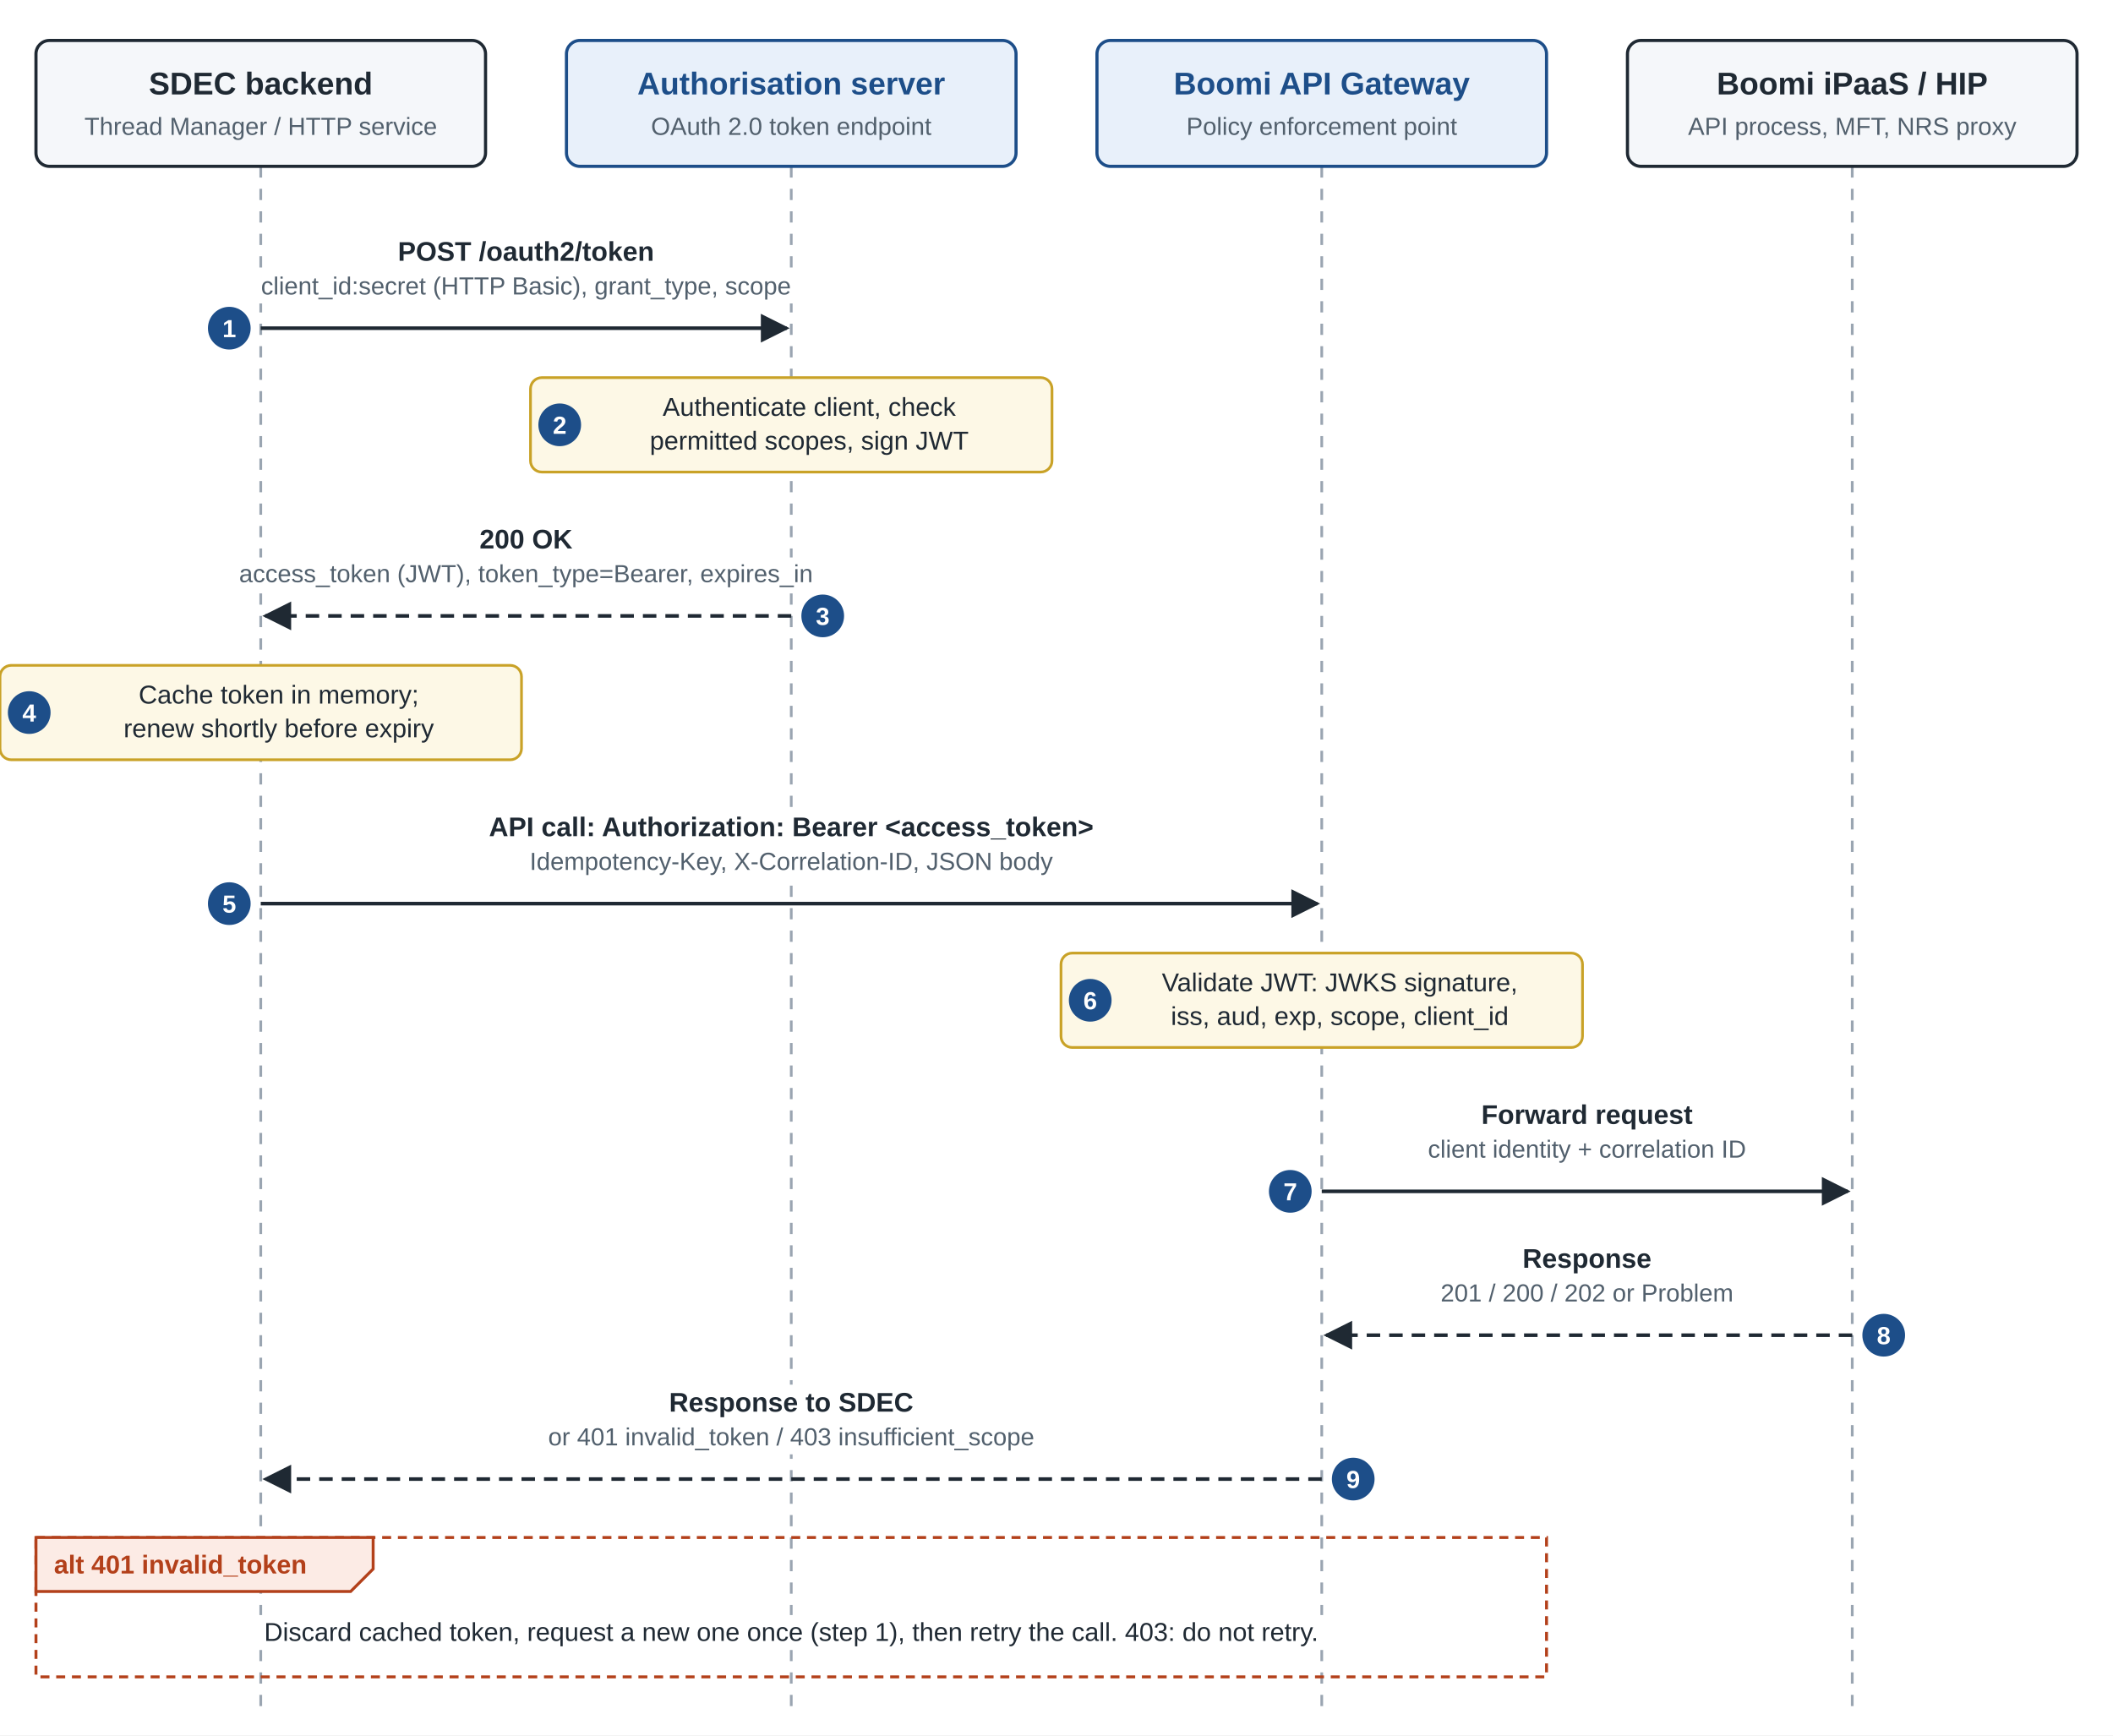
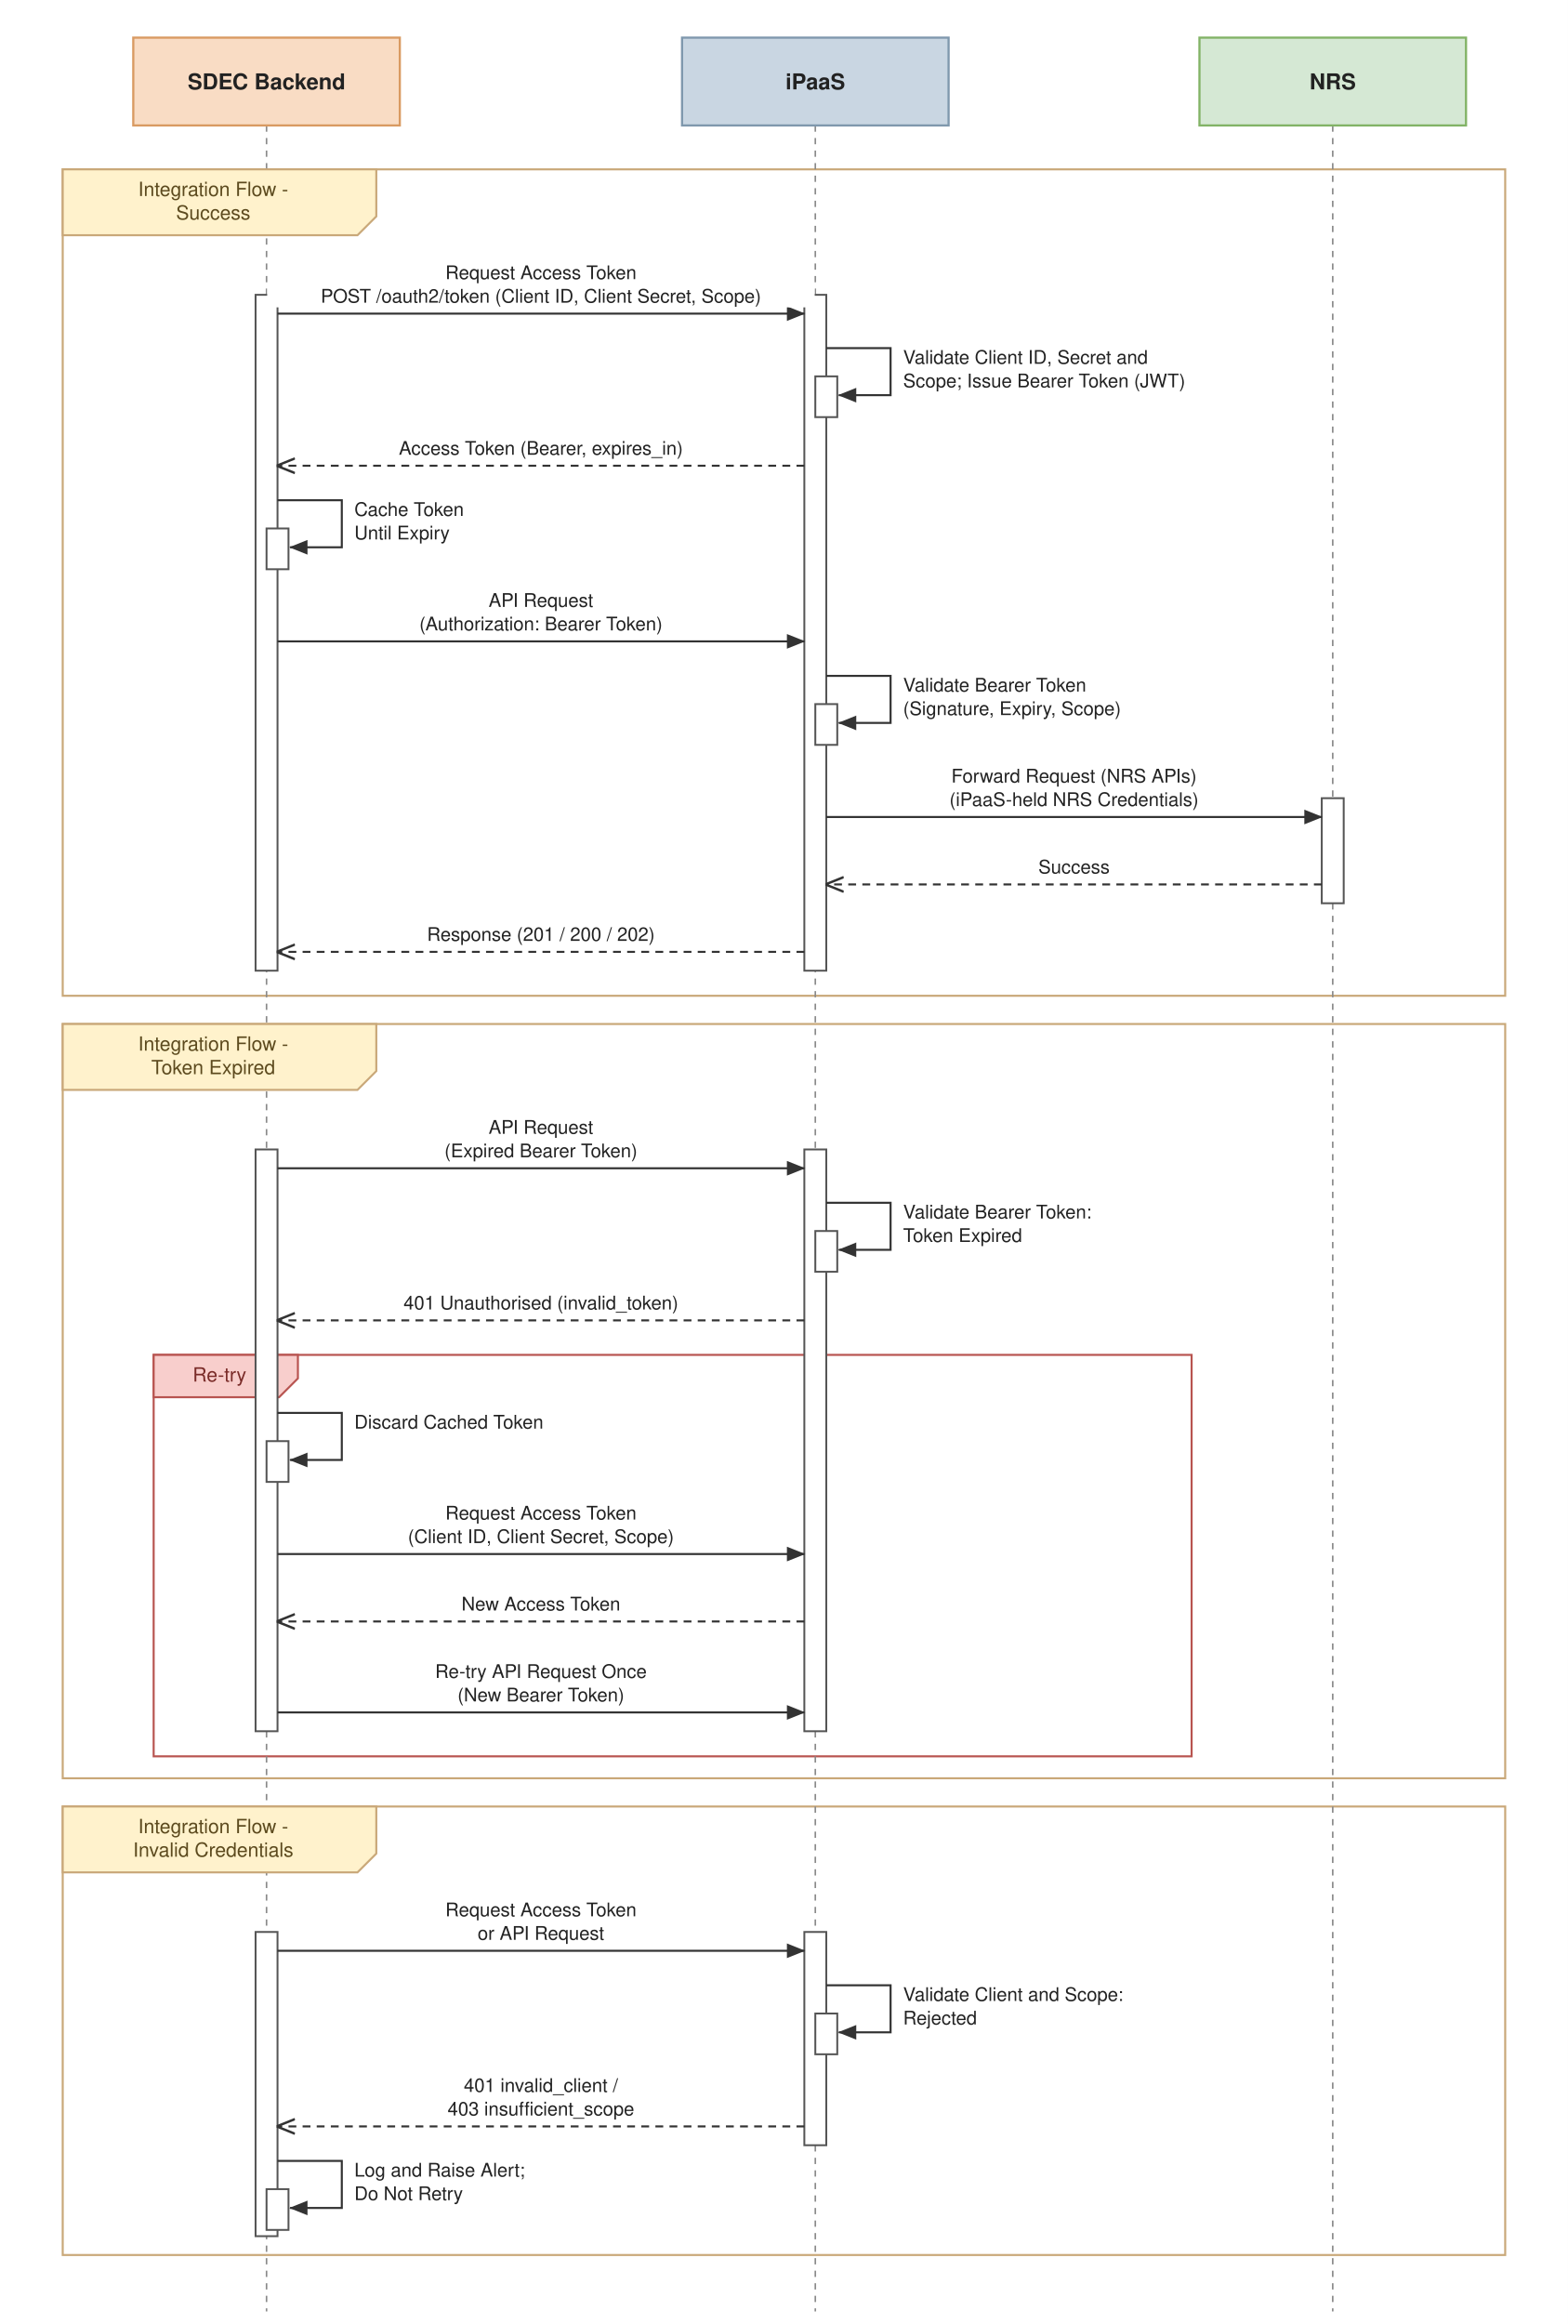
- <svg xmlns="http://www.w3.org/2000/svg" viewBox="0 0 940 772" role="img" aria-label="OAuth 2.0 client credentials sequence for SDEC" font-family="Segoe UI, Arial, sans-serif">
+ <svg xmlns="http://www.w3.org/2000/svg" viewBox="0 0 1000 1482" role="img" aria-label="OAuth 2.0 client credentials sequence between SDEC Backend, iPaaS and NRS" font-family="Helvetica, Arial, sans-serif">
  <defs>
-     <marker id="ah" viewBox="0 0 10 10" refX="9" refY="5" markerWidth="8" markerHeight="8" orient="auto-start-reverse">
-       <path d="M0,0 L10,5 L0,10 z" fill="#1f2933" />
+     <marker id="fa" viewBox="0 0 10 10" refX="9.5" refY="5" markerWidth="9" markerHeight="9" orient="auto">
+       <path d="M0,1 L10,5 L0,9 z" fill="#333" />
+     </marker>
+     <marker id="oa" viewBox="0 0 10 10" refX="9.5" refY="5" markerWidth="9" markerHeight="9" orient="auto">
+       <path d="M0,1 L10,5 L0,9" fill="none" stroke="#333" stroke-width="1.3" />
    </marker>
  </defs>
-   <rect width="940" height="772" fill="#ffffff" />
-   <line x1="116" y1="74" x2="116" y2="762" stroke="#9aa5b1" stroke-width="1.2" stroke-dasharray="5 5" />
-   <rect x="16.0" y="18" width="200" height="56" rx="6" fill="#f5f7fa" stroke="#1f2933" stroke-width="1.4" />
-   <text x="116" y="42" text-anchor="middle" font-size="14" font-weight="600" fill="#1f2933">SDEC backend</text>
-   <text x="116" y="60" text-anchor="middle" font-size="11" fill="#52606d">Thread Manager / HTTP service</text>
-   <line x1="352" y1="74" x2="352" y2="762" stroke="#9aa5b1" stroke-width="1.2" stroke-dasharray="5 5" />
-   <rect x="252.0" y="18" width="200" height="56" rx="6" fill="#e8f0fa" stroke="#1d4e89" stroke-width="1.4" />
-   <text x="352" y="42" text-anchor="middle" font-size="14" font-weight="600" fill="#1d4e89">Authorisation server</text>
-   <text x="352" y="60" text-anchor="middle" font-size="11" fill="#52606d">OAuth 2.0 token endpoint</text>
-   <line x1="588" y1="74" x2="588" y2="762" stroke="#9aa5b1" stroke-width="1.2" stroke-dasharray="5 5" />
-   <rect x="488.0" y="18" width="200" height="56" rx="6" fill="#e8f0fa" stroke="#1d4e89" stroke-width="1.4" />
-   <text x="588" y="42" text-anchor="middle" font-size="14" font-weight="600" fill="#1d4e89">Boomi API Gateway</text>
-   <text x="588" y="60" text-anchor="middle" font-size="11" fill="#52606d">Policy enforcement point</text>
-   <line x1="824" y1="74" x2="824" y2="762" stroke="#9aa5b1" stroke-width="1.2" stroke-dasharray="5 5" />
-   <rect x="724.0" y="18" width="200" height="56" rx="6" fill="#f5f7fa" stroke="#1f2933" stroke-width="1.4" />
-   <text x="824" y="42" text-anchor="middle" font-size="14" font-weight="600" fill="#1f2933">Boomi iPaaS / HIP</text>
-   <text x="824" y="60" text-anchor="middle" font-size="11" fill="#52606d">API process, MFT, NRS proxy</text>
-   <line x1="116" y1="146" x2="350" y2="146" stroke="#1f2933" stroke-width="1.6" marker-end="url(#ah)" />
-   <rect x="169.5" y="104.0" width="129.0" height="16.0" fill="#ffffff" />
-   <rect x="82.2" y="120.0" width="303.7" height="15.0" fill="#ffffff" />
-   <text x="234.0" y="116" text-anchor="middle" font-size="12" font-weight="600" fill="#1f2933">POST /oauth2/token</text>
-   <text x="234.0" y="131" text-anchor="middle" font-size="11" fill="#52606d">client_id:secret (HTTP Basic), grant_type, scope</text>
-   <circle cx="102" cy="146" r="9.5" fill="#1d4e89" />
-   <text x="102" y="150" text-anchor="middle" font-size="11" font-weight="700" fill="#ffffff">1</text>
-   <rect x="236.0" y="168" width="232" height="42" rx="5" fill="#fdf8e6" stroke="#c9a227" stroke-width="1.2" />
-   <text x="360.0" y="185" text-anchor="middle" font-size="11.5" fill="#1f2933">Authenticate client, check</text>
-   <text x="360.0" y="200" text-anchor="middle" font-size="11.5" fill="#1f2933">permitted scopes, sign JWT</text>
-   <circle cx="249.0" cy="189" r="9.5" fill="#1d4e89" />
-   <text x="249.0" y="193" text-anchor="middle" font-size="11" font-weight="700" fill="#ffffff">2</text>
-   <line x1="352" y1="274" x2="118" y2="274" stroke="#1f2933" stroke-width="1.6" stroke-dasharray="6 4" marker-end="url(#ah)" />
-   <rect x="209.8" y="232.0" width="48.3" height="16.0" fill="#ffffff" />
-   <rect x="79.1" y="248.0" width="309.8" height="15.0" fill="#ffffff" />
-   <text x="234.0" y="244" text-anchor="middle" font-size="12" font-weight="600" fill="#1f2933">200 OK</text>
-   <text x="234.0" y="259" text-anchor="middle" font-size="11" fill="#52606d">access_token (JWT), token_type=Bearer, expires_in</text>
-   <circle cx="366" cy="274" r="9.5" fill="#1d4e89" />
-   <text x="366" y="278" text-anchor="middle" font-size="11" font-weight="700" fill="#ffffff">3</text>
-   <rect x="0.0" y="296" width="232" height="42" rx="5" fill="#fdf8e6" stroke="#c9a227" stroke-width="1.2" />
-   <text x="124.0" y="313" text-anchor="middle" font-size="11.5" fill="#1f2933">Cache token in memory;</text>
-   <text x="124.0" y="328" text-anchor="middle" font-size="11.5" fill="#1f2933">renew shortly before expiry</text>
-   <circle cx="13.0" cy="317" r="9.5" fill="#1d4e89" />
-   <text x="13.0" y="321" text-anchor="middle" font-size="11" font-weight="700" fill="#ffffff">4</text>
-   <line x1="116" y1="402" x2="586" y2="402" stroke="#1f2933" stroke-width="1.6" marker-end="url(#ah)" />
-   <rect x="193.4" y="360.0" width="317.1" height="16.0" fill="#ffffff" />
-   <rect x="212.5" y="376.0" width="279.0" height="15.0" fill="#ffffff" />
-   <text x="352.0" y="372" text-anchor="middle" font-size="12" font-weight="600" fill="#1f2933">API call: Authorization: Bearer &lt;access_token&gt;</text>
-   <text x="352.0" y="387" text-anchor="middle" font-size="11" fill="#52606d">Idempotency-Key, X-Correlation-ID, JSON body</text>
-   <circle cx="102" cy="402" r="9.5" fill="#1d4e89" />
-   <text x="102" y="406" text-anchor="middle" font-size="11" font-weight="700" fill="#ffffff">5</text>
-   <rect x="472.0" y="424" width="232" height="42" rx="5" fill="#fdf8e6" stroke="#c9a227" stroke-width="1.2" />
-   <text x="596.0" y="441" text-anchor="middle" font-size="11.5" fill="#1f2933">Validate JWT: JWKS signature,</text>
-   <text x="596.0" y="456" text-anchor="middle" font-size="11.5" fill="#1f2933">iss, aud, exp, scope, client_id</text>
-   <circle cx="485.0" cy="445" r="9.5" fill="#1d4e89" />
-   <text x="485.0" y="449" text-anchor="middle" font-size="11" font-weight="700" fill="#ffffff">6</text>
-   <line x1="588" y1="530" x2="822" y2="530" stroke="#1f2933" stroke-width="1.6" marker-end="url(#ah)" />
-   <rect x="651.6" y="488.0" width="108.8" height="16.0" fill="#ffffff" />
-   <rect x="603.4" y="504.0" width="205.1" height="15.0" fill="#ffffff" />
-   <text x="706.0" y="500" text-anchor="middle" font-size="12" font-weight="600" fill="#1f2933">Forward request</text>
-   <text x="706.0" y="515" text-anchor="middle" font-size="11" fill="#52606d">client identity + correlation ID</text>
-   <circle cx="574" cy="530" r="9.5" fill="#1d4e89" />
-   <text x="574" y="534" text-anchor="middle" font-size="11" font-weight="700" fill="#ffffff">7</text>
-   <line x1="824" y1="594" x2="590" y2="594" stroke="#1f2933" stroke-width="1.6" stroke-dasharray="6 4" marker-end="url(#ah)" />
-   <rect x="675.1" y="552.0" width="61.8" height="16.0" fill="#ffffff" />
-   <rect x="621.9" y="568.0" width="168.2" height="15.0" fill="#ffffff" />
-   <text x="706.0" y="564" text-anchor="middle" font-size="12" font-weight="600" fill="#1f2933">Response</text>
-   <text x="706.0" y="579" text-anchor="middle" font-size="11" fill="#52606d">201 / 200 / 202 or Problem</text>
-   <circle cx="838" cy="594" r="9.5" fill="#1d4e89" />
-   <text x="838" y="598" text-anchor="middle" font-size="11" font-weight="700" fill="#ffffff">8</text>
-   <line x1="588" y1="658" x2="118" y2="658" stroke="#1f2933" stroke-width="1.6" stroke-dasharray="6 4" marker-end="url(#ah)" />
-   <rect x="294.2" y="616.0" width="115.5" height="16.0" fill="#ffffff" />
-   <rect x="209.4" y="632.0" width="285.2" height="15.0" fill="#ffffff" />
-   <text x="352.0" y="628" text-anchor="middle" font-size="12" font-weight="600" fill="#1f2933">Response to SDEC</text>
-   <text x="352.0" y="643" text-anchor="middle" font-size="11" fill="#52606d">or 401 invalid_token / 403 insufficient_scope</text>
-   <circle cx="602" cy="658" r="9.5" fill="#1d4e89" />
-   <text x="602" y="662" text-anchor="middle" font-size="11" font-weight="700" fill="#ffffff">9</text>
-   <rect x="16" y="684" width="672" height="62" fill="none" stroke="#b3401a" stroke-width="1.3" stroke-dasharray="4 3" />
-   <path d="M16,684 h150 v14 l-10,10 h-140 z" fill="#fcebe5" stroke="#b3401a" stroke-width="1.3" />
-   <text x="24" y="700" font-size="11.5" font-weight="700" fill="#b3401a">alt  401 invalid_token</text>
-   <rect x="45.3" y="718.5" width="613.4" height="15.5" fill="#ffffff" />
-   <text x="352.0" y="730" text-anchor="middle" font-size="11.5" fill="#1f2933">Discard cached token, request a new one once (step 1), then retry the call. 403: do not retry.</text>
+   <rect width="1000" height="1482" fill="#ffffff" />
+   <rect x="40" y="108" width="920" height="527" fill="none" stroke="#c9a879" stroke-width="1.3" />
+   <rect x="40" y="653" width="920" height="481" fill="none" stroke="#c9a879" stroke-width="1.3" />
+   <rect x="40" y="1152" width="920" height="286" fill="none" stroke="#c9a879" stroke-width="1.3" />
+   <rect x="98" y="864" width="662" height="256" fill="none" stroke="#b85450" stroke-width="1.3" />
+   <line x1="170" y1="80" x2="170" y2="1474" stroke="#8a8a8a" stroke-width="1" stroke-dasharray="4 4" />
+   <line x1="520" y1="80" x2="520" y2="1474" stroke="#8a8a8a" stroke-width="1" stroke-dasharray="4 4" />
+   <line x1="850" y1="80" x2="850" y2="1474" stroke="#8a8a8a" stroke-width="1" stroke-dasharray="4 4" />
+   <path d="M40,108 h200 v30 l-12,12 h-188 z" fill="#fff2cc" stroke="#c9a879" stroke-width="1.3" />
+   <text x="136.0" y="125" text-anchor="middle" font-size="12.5" fill="#5c4a1e">Integration Flow -</text>
+   <text x="136.0" y="140" text-anchor="middle" font-size="12.5" fill="#5c4a1e">Success</text>
+   <path d="M40,653 h200 v30 l-12,12 h-188 z" fill="#fff2cc" stroke="#c9a879" stroke-width="1.3" />
+   <text x="136.0" y="670" text-anchor="middle" font-size="12.5" fill="#5c4a1e">Integration Flow -</text>
+   <text x="136.0" y="685" text-anchor="middle" font-size="12.5" fill="#5c4a1e">Token Expired</text>
+   <path d="M40,1152 h200 v30 l-12,12 h-188 z" fill="#fff2cc" stroke="#c9a879" stroke-width="1.3" />
+   <text x="136.0" y="1169" text-anchor="middle" font-size="12.5" fill="#5c4a1e">Integration Flow -</text>
+   <text x="136.0" y="1184" text-anchor="middle" font-size="12.5" fill="#5c4a1e">Invalid Credentials</text>
+   <path d="M98,864 h92 v15 l-12,12 h-80 z" fill="#f8cecc" stroke="#b85450" stroke-width="1.3" />
+   <text x="140.0" y="881" text-anchor="middle" font-size="12.5" fill="#7a2b28">Re-try</text>
+   <rect x="85.0" y="24" width="170" height="56" fill="#f9dcc4" stroke="#d99a62" stroke-width="1.4" />
+   <text x="170" y="57.0" text-anchor="middle" font-size="14" font-weight="600" fill="#222">SDEC Backend</text>
+   <rect x="435.0" y="24" width="170" height="56" fill="#c9d6e2" stroke="#7f98ad" stroke-width="1.4" />
+   <text x="520" y="57.0" text-anchor="middle" font-size="14" font-weight="600" fill="#222">iPaaS</text>
+   <rect x="765.0" y="24" width="170" height="56" fill="#d5e8d4" stroke="#82b366" stroke-width="1.4" />
+   <text x="850" y="57.0" text-anchor="middle" font-size="14" font-weight="600" fill="#222">NRS</text>
+   <rect x="163.0" y="188" width="14" height="431" fill="#ffffff" stroke="#555" stroke-width="1.2" />
+   <rect x="513.0" y="188" width="14" height="431" fill="#ffffff" stroke="#555" stroke-width="1.2" />
+   <rect x="843.0" y="509" width="14" height="67" fill="#ffffff" stroke="#555" stroke-width="1.2" />
+   <rect x="163.0" y="733" width="14" height="371" fill="#ffffff" stroke="#555" stroke-width="1.2" />
+   <rect x="513.0" y="733" width="14" height="371" fill="#ffffff" stroke="#555" stroke-width="1.2" />
+   <rect x="163.0" y="1232" width="14" height="194" fill="#ffffff" stroke="#555" stroke-width="1.2" />
+   <rect x="513.0" y="1232" width="14" height="136" fill="#ffffff" stroke="#555" stroke-width="1.2" />
+   <rect x="520" y="240" width="14" height="26" fill="#ffffff" stroke="#555" stroke-width="1.2" />
+   <rect x="170" y="337" width="14" height="26" fill="#ffffff" stroke="#555" stroke-width="1.2" />
+   <rect x="520" y="449" width="14" height="26" fill="#ffffff" stroke="#555" stroke-width="1.2" />
+   <rect x="520" y="785" width="14" height="26" fill="#ffffff" stroke="#555" stroke-width="1.2" />
+   <rect x="170" y="919" width="14" height="26" fill="#ffffff" stroke="#555" stroke-width="1.2" />
+   <rect x="520" y="1284" width="14" height="26" fill="#ffffff" stroke="#555" stroke-width="1.2" />
+   <rect x="170" y="1396" width="14" height="26" fill="#ffffff" stroke="#555" stroke-width="1.2" />
+   <line x1="177.0" y1="200" x2="513.0" y2="200" stroke="#333" stroke-width="1.3" marker-end="url(#fa)" />
+   <rect x="276.0" y="167" width="138.0" height="14" fill="#ffffff" />
+   <text x="345.0" y="178" text-anchor="middle" font-size="12" fill="#222">Request Access Token</text>
+   <rect x="170.4" y="182" width="349.2" height="14" fill="#ffffff" />
+   <text x="345.0" y="193" text-anchor="middle" font-size="12" fill="#222">POST /oauth2/token (Client ID, Client Secret, Scope)</text>
+   <path d="M527,222 H568 V252 H535" fill="none" stroke="#333" stroke-width="1.3" marker-end="url(#fa)" />
+   <text x="576" y="232" font-size="12" fill="#222">Validate Client ID, Secret and</text>
+   <text x="576" y="247" font-size="12" fill="#222">Scope; Issue Bearer Token (JWT)</text>
+   <line x1="513.0" y1="297" x2="177.0" y2="297" stroke="#333" stroke-width="1.3" stroke-dasharray="5 4" marker-end="url(#oa)" />
+   <rect x="233.1" y="279" width="223.8" height="14" fill="#ffffff" />
+   <text x="345.0" y="290" text-anchor="middle" font-size="12" fill="#222">Access Token (Bearer, expires_in)</text>
+   <path d="M177,319 H218 V349 H185" fill="none" stroke="#333" stroke-width="1.3" marker-end="url(#fa)" />
+   <text x="226" y="329" font-size="12" fill="#222">Cache Token</text>
+   <text x="226" y="344" font-size="12" fill="#222">Until Expiry</text>
+   <line x1="177.0" y1="409" x2="513.0" y2="409" stroke="#333" stroke-width="1.3" marker-end="url(#fa)" />
+   <rect x="305.7" y="376" width="78.6" height="14" fill="#ffffff" />
+   <text x="345.0" y="387" text-anchor="middle" font-size="12" fill="#222">API Request</text>
+   <rect x="246.3" y="391" width="197.4" height="14" fill="#ffffff" />
+   <text x="345.0" y="402" text-anchor="middle" font-size="12" fill="#222">(Authorization: Bearer Token)</text>
+   <path d="M527,431 H568 V461 H535" fill="none" stroke="#333" stroke-width="1.3" marker-end="url(#fa)" />
+   <text x="576" y="441" font-size="12" fill="#222">Validate Bearer Token</text>
+   <text x="576" y="456" font-size="12" fill="#222">(Signature, Expiry, Scope)</text>
+   <line x1="527.0" y1="521" x2="843.0" y2="521" stroke="#333" stroke-width="1.3" marker-end="url(#fa)" />
+   <rect x="596.2" y="488" width="177.6" height="14" fill="#ffffff" />
+   <text x="685.0" y="499" text-anchor="middle" font-size="12" fill="#222">Forward Request (NRS APIs)</text>
+   <rect x="589.6" y="503" width="190.8" height="14" fill="#ffffff" />
+   <text x="685.0" y="514" text-anchor="middle" font-size="12" fill="#222">(iPaaS-held NRS Credentials)</text>
+   <line x1="843.0" y1="564" x2="527.0" y2="564" stroke="#333" stroke-width="1.3" stroke-dasharray="5 4" marker-end="url(#oa)" />
+   <rect x="658.9" y="546" width="52.2" height="14" fill="#ffffff" />
+   <text x="685.0" y="557" text-anchor="middle" font-size="12" fill="#222">Success</text>
+   <line x1="513.0" y1="607" x2="177.0" y2="607" stroke="#333" stroke-width="1.3" stroke-dasharray="5 4" marker-end="url(#oa)" />
+   <rect x="256.2" y="589" width="177.6" height="14" fill="#ffffff" />
+   <text x="345.0" y="600" text-anchor="middle" font-size="12" fill="#222">Response (201 / 200 / 202)</text>
+   <line x1="177.0" y1="745" x2="513.0" y2="745" stroke="#333" stroke-width="1.3" marker-end="url(#fa)" />
+   <rect x="305.7" y="712" width="78.6" height="14" fill="#ffffff" />
+   <text x="345.0" y="723" text-anchor="middle" font-size="12" fill="#222">API Request</text>
+   <rect x="269.4" y="727" width="151.2" height="14" fill="#ffffff" />
+   <text x="345.0" y="738" text-anchor="middle" font-size="12" fill="#222">(Expired Bearer Token)</text>
+   <path d="M527,767 H568 V797 H535" fill="none" stroke="#333" stroke-width="1.3" marker-end="url(#fa)" />
+   <text x="576" y="777" font-size="12" fill="#222">Validate Bearer Token:</text>
+   <text x="576" y="792" font-size="12" fill="#222">Token Expired</text>
+   <line x1="513.0" y1="842" x2="177.0" y2="842" stroke="#333" stroke-width="1.3" stroke-dasharray="5 4" marker-end="url(#oa)" />
+   <rect x="236.4" y="824" width="217.2" height="14" fill="#ffffff" />
+   <text x="345.0" y="835" text-anchor="middle" font-size="12" fill="#222">401 Unauthorised (invalid_token)</text>
+   <path d="M177,901 H218 V931 H185" fill="none" stroke="#333" stroke-width="1.3" marker-end="url(#fa)" />
+   <text x="226" y="911" font-size="12" fill="#222">Discard Cached Token</text>
+   <line x1="177.0" y1="991" x2="513.0" y2="991" stroke="#333" stroke-width="1.3" marker-end="url(#fa)" />
+   <rect x="276.0" y="958" width="138.0" height="14" fill="#ffffff" />
+   <text x="345.0" y="969" text-anchor="middle" font-size="12" fill="#222">Request Access Token</text>
+   <rect x="233.1" y="973" width="223.8" height="14" fill="#ffffff" />
+   <text x="345.0" y="984" text-anchor="middle" font-size="12" fill="#222">(Client ID, Client Secret, Scope)</text>
+   <line x1="513.0" y1="1034" x2="177.0" y2="1034" stroke="#333" stroke-width="1.3" stroke-dasharray="5 4" marker-end="url(#oa)" />
+   <rect x="289.2" y="1016" width="111.6" height="14" fill="#ffffff" />
+   <text x="345.0" y="1027" text-anchor="middle" font-size="12" fill="#222">New Access Token</text>
+   <line x1="177.0" y1="1092" x2="513.0" y2="1092" stroke="#333" stroke-width="1.3" marker-end="url(#fa)" />
+   <rect x="266.1" y="1059" width="157.8" height="14" fill="#ffffff" />
+   <text x="345.0" y="1070" text-anchor="middle" font-size="12" fill="#222">Re-try API Request Once</text>
+   <rect x="282.6" y="1074" width="124.8" height="14" fill="#ffffff" />
+   <text x="345.0" y="1085" text-anchor="middle" font-size="12" fill="#222">(New Bearer Token)</text>
+   <line x1="177.0" y1="1244" x2="513.0" y2="1244" stroke="#333" stroke-width="1.3" marker-end="url(#fa)" />
+   <rect x="276.0" y="1211" width="138.0" height="14" fill="#ffffff" />
+   <text x="345.0" y="1222" text-anchor="middle" font-size="12" fill="#222">Request Access Token</text>
+   <rect x="295.8" y="1226" width="98.4" height="14" fill="#ffffff" />
+   <text x="345.0" y="1237" text-anchor="middle" font-size="12" fill="#222">or API Request</text>
+   <path d="M527,1266 H568 V1296 H535" fill="none" stroke="#333" stroke-width="1.3" marker-end="url(#fa)" />
+   <text x="576" y="1276" font-size="12" fill="#222">Validate Client and Scope:</text>
+   <text x="576" y="1291" font-size="12" fill="#222">Rejected</text>
+   <line x1="513.0" y1="1356" x2="177.0" y2="1356" stroke="#333" stroke-width="1.3" stroke-dasharray="5 4" marker-end="url(#oa)" />
+   <rect x="276.0" y="1323" width="138.0" height="14" fill="#ffffff" />
+   <text x="345.0" y="1334" text-anchor="middle" font-size="12" fill="#222">401 invalid_client /</text>
+   <rect x="269.4" y="1338" width="151.2" height="14" fill="#ffffff" />
+   <text x="345.0" y="1349" text-anchor="middle" font-size="12" fill="#222">403 insufficient_scope</text>
+   <path d="M177,1378 H218 V1408 H185" fill="none" stroke="#333" stroke-width="1.3" marker-end="url(#fa)" />
+   <text x="226" y="1388" font-size="12" fill="#222">Log and Raise Alert;</text>
+   <text x="226" y="1403" font-size="12" fill="#222">Do Not Retry</text>
</svg>
